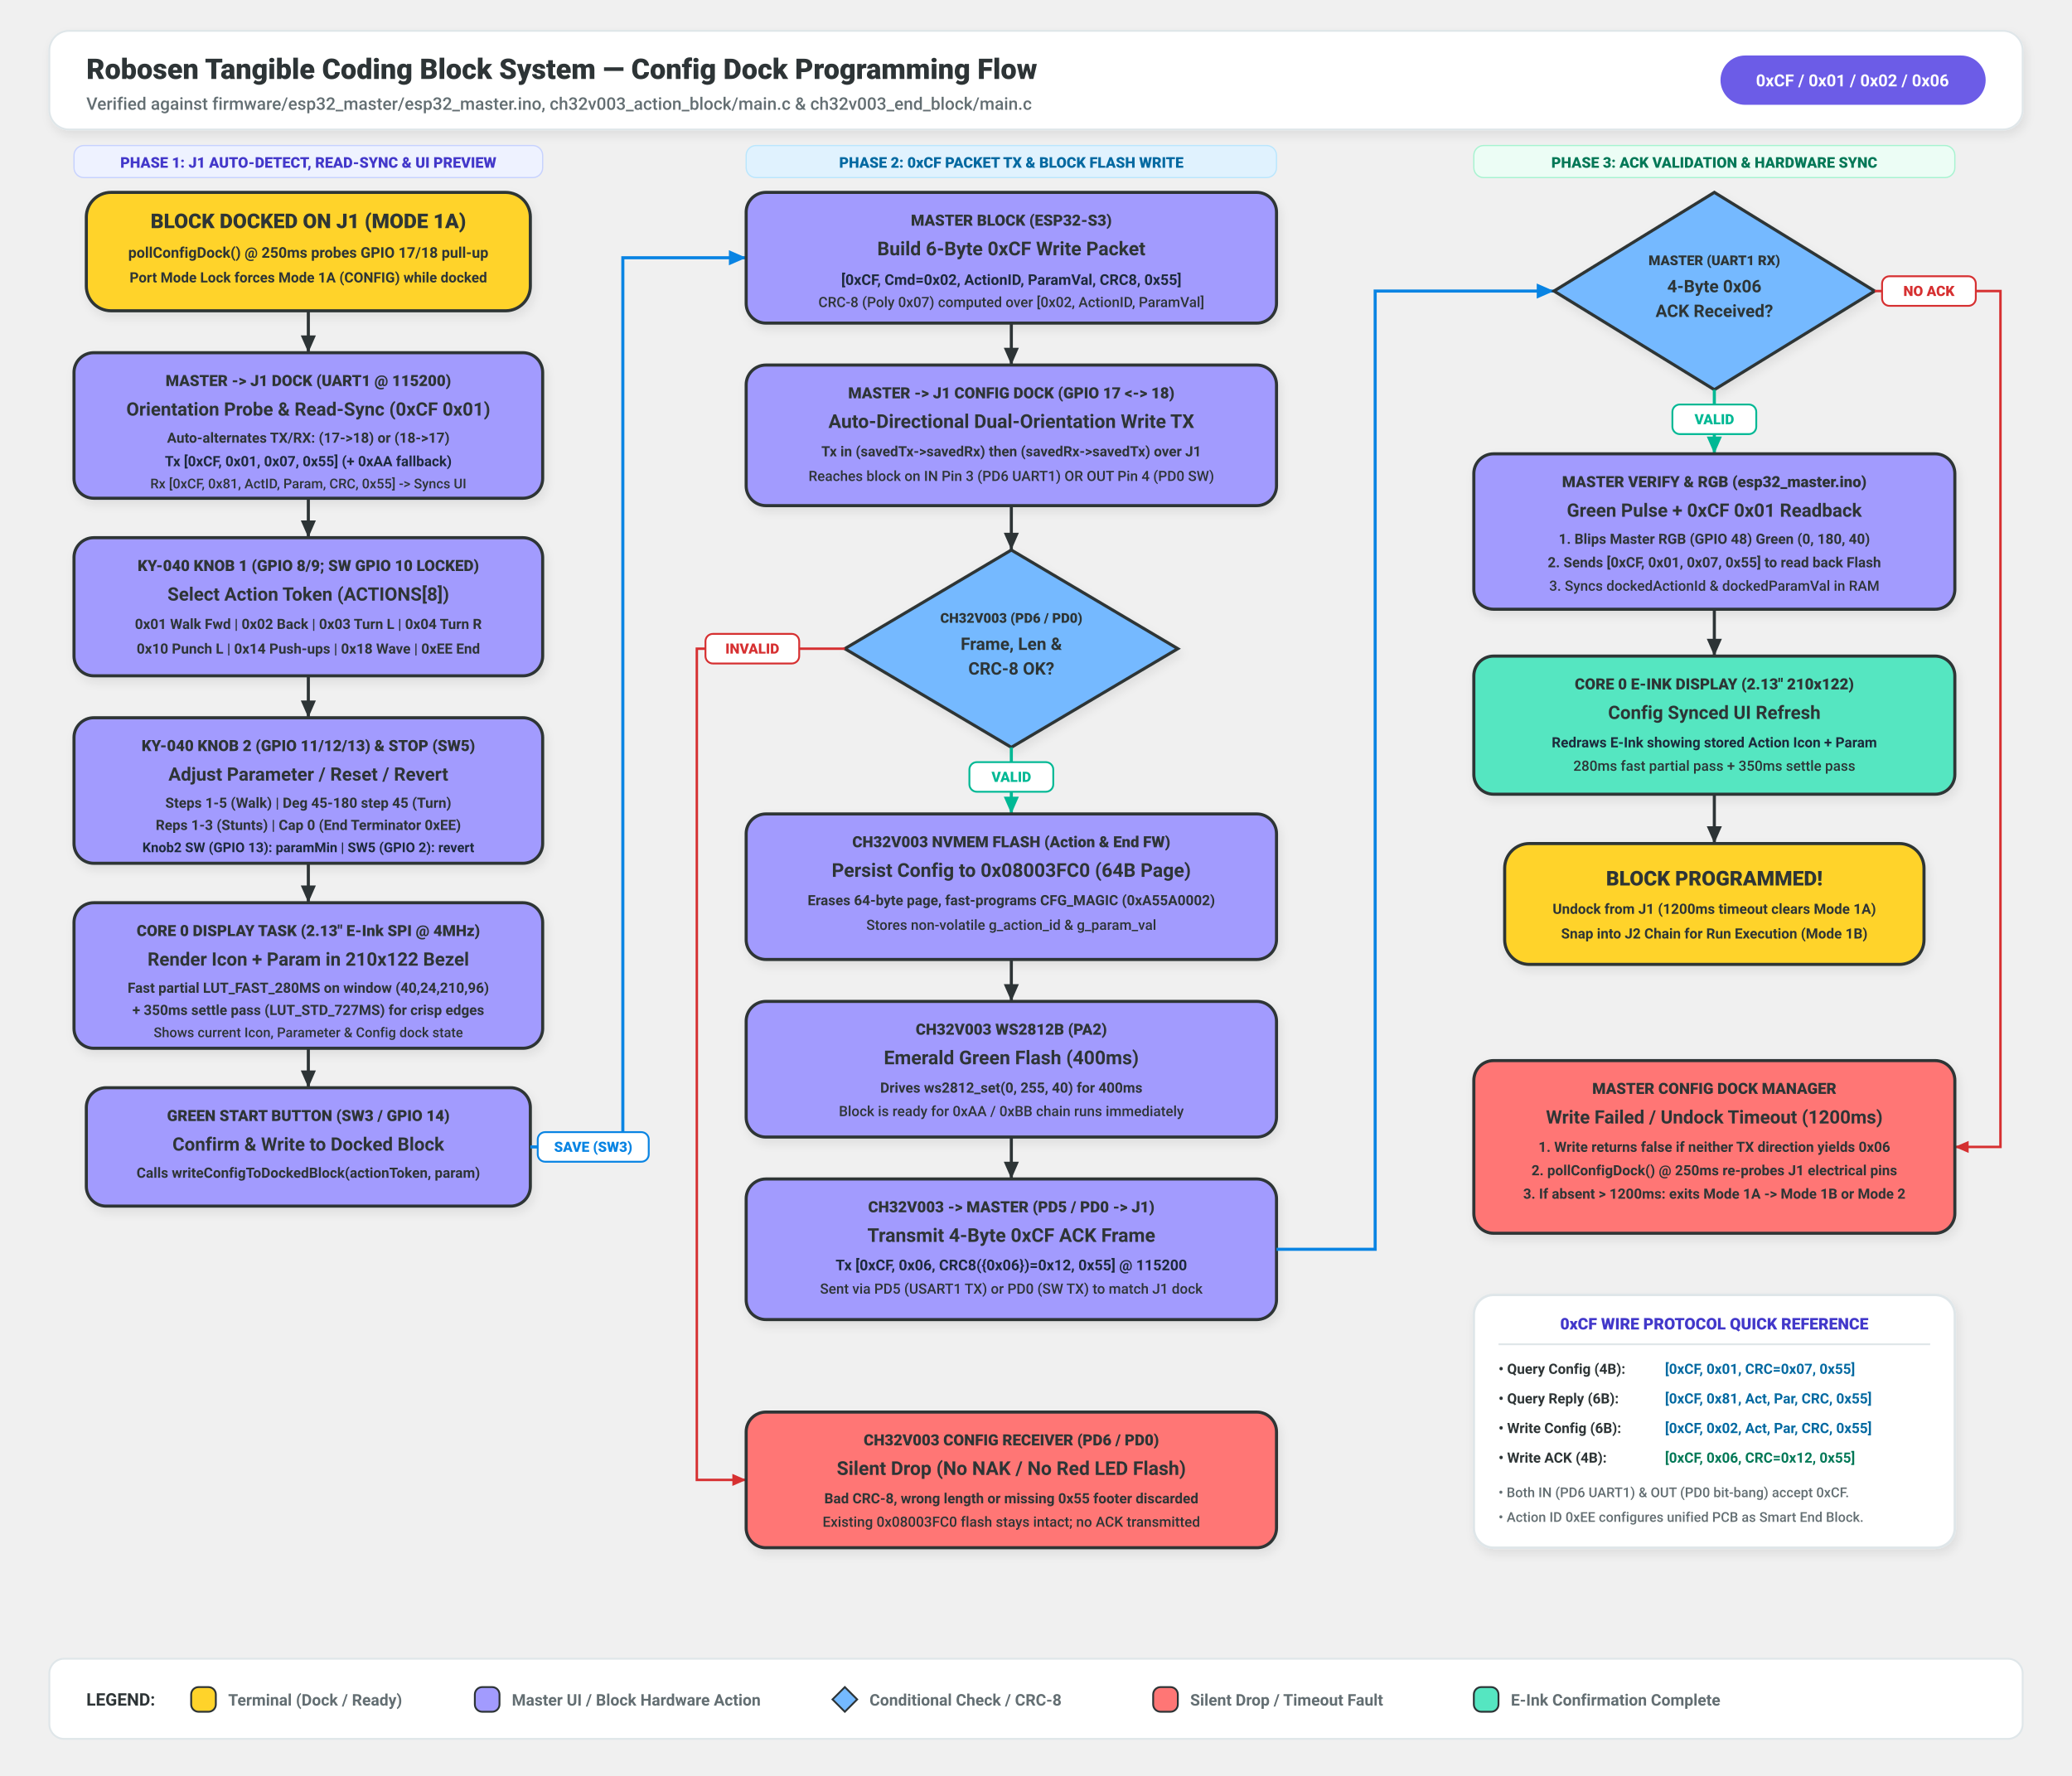
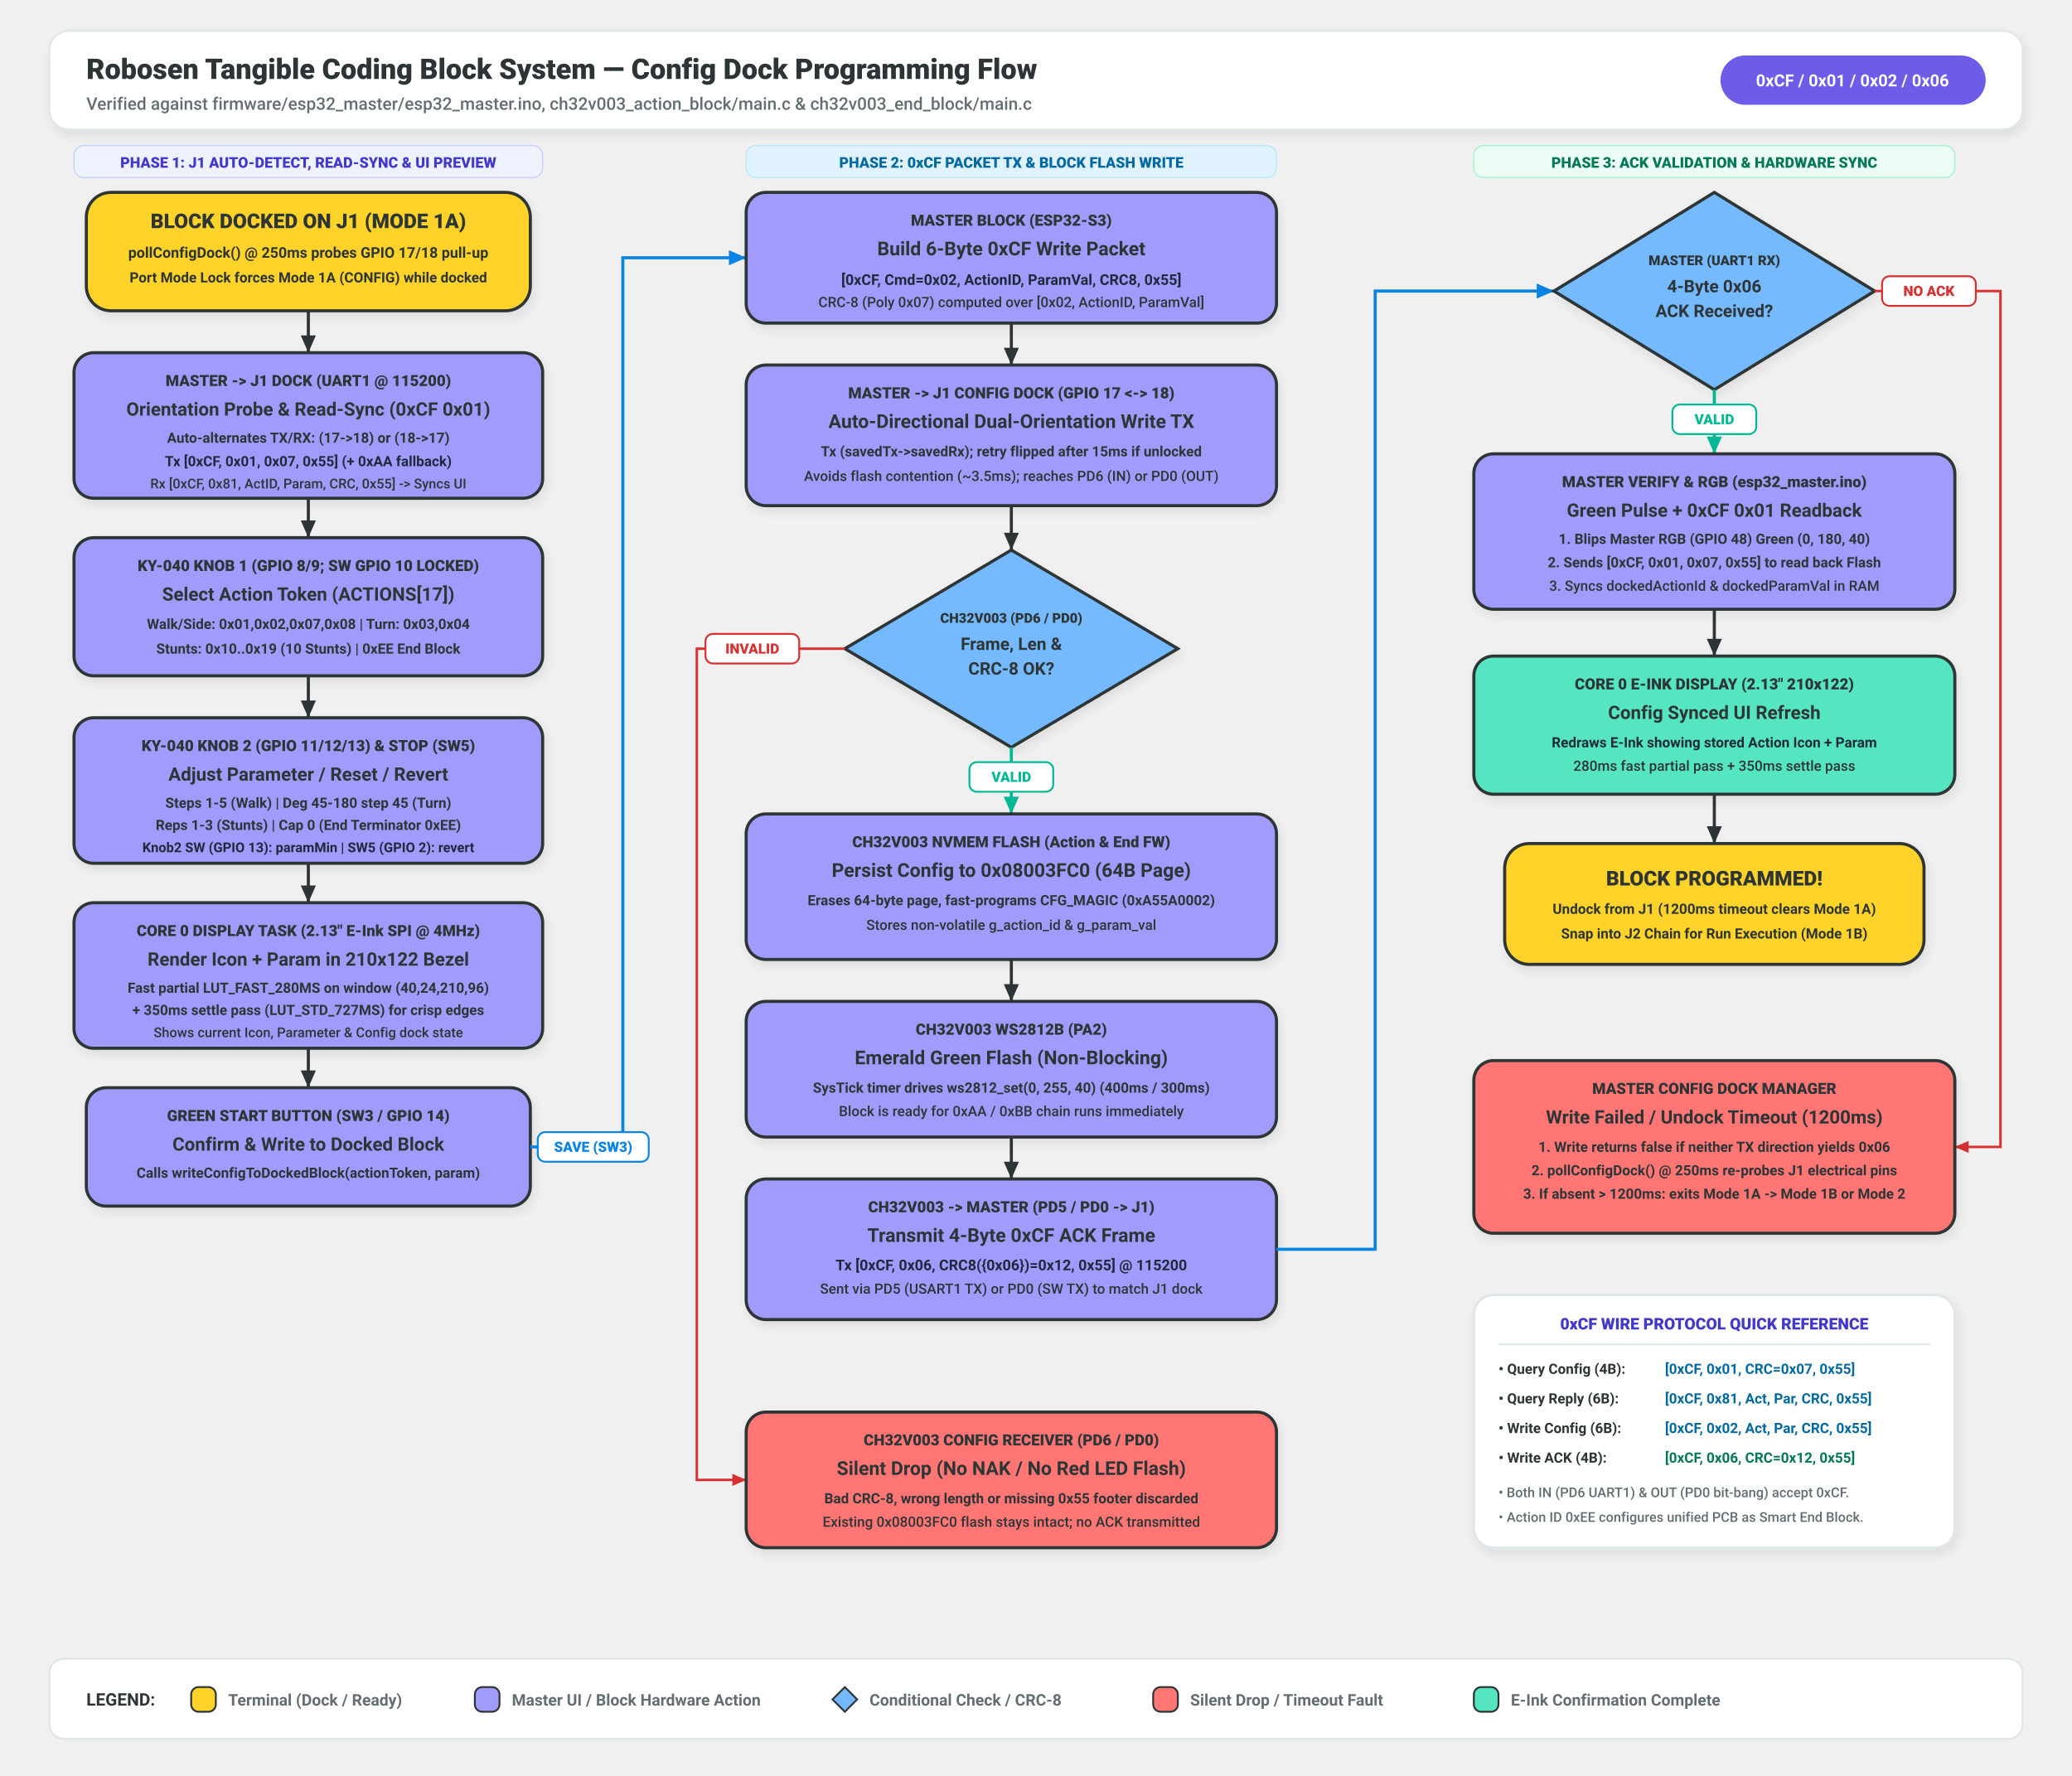
<svg xmlns="http://www.w3.org/2000/svg" viewBox="0 0 1680 1440" width="100%" height="100%" style="background-color: #F8F9FA; font-family: -apple-system, BlinkMacSystemFont, 'Segoe UI', Roboto, Helvetica, Arial, sans-serif;">
  <defs>
    <filter id="shadow" x="-10%" y="-10%" width="125%" height="125%">
      <feDropShadow dx="2" dy="4" stdDeviation="4" flood-color="#000000" flood-opacity="0.08" />
    </filter>
    <marker id="arrow" viewBox="0 0 10 10" refX="8" refY="5" markerWidth="7" markerHeight="7" orient="auto-start-reverse">
      <path d="M 0 1.5 L 8 5 L 0 8.5 z" fill="#2D3436" />
    </marker>
    <marker id="arrow-blue" viewBox="0 0 10 10" refX="8" refY="5" markerWidth="7" markerHeight="7" orient="auto-start-reverse">
      <path d="M 0 1.5 L 8 5 L 0 8.5 z" fill="#0984E3" />
    </marker>
    <marker id="arrow-red" viewBox="0 0 10 10" refX="8" refY="5" markerWidth="7" markerHeight="7" orient="auto-start-reverse">
      <path d="M 0 1.5 L 8 5 L 0 8.5 z" fill="#D63031" />
    </marker>
    <marker id="arrow-green" viewBox="0 0 10 10" refX="8" refY="5" markerWidth="7" markerHeight="7" orient="auto-start-reverse">
      <path d="M 0 1.5 L 8 5 L 0 8.5 z" fill="#00B894" />
    </marker>
  </defs>
  <rect x="40" y="25" width="1600" height="80" rx="16" fill="#FFFFFF" stroke="#DFE6E9" stroke-width="1.5" filter="url(#shadow)" />
  <text x="70" y="64" font-size="23" font-weight="800" fill="#2D3436">Robosen Tangible Coding Block System — Config Dock Programming Flow</text>
  <text x="70" y="89" font-size="14" font-weight="500" fill="#636E72">Verified against firmware/esp32_master/esp32_master.ino, ch32v003_action_block/main.c &amp; ch32v003_end_block/main.c</text>
  <rect x="1395" y="45" width="215" height="40" rx="20" fill="#6C5CE7" />
  <text x="1502" y="70" font-size="13.5" font-weight="700" fill="#FFFFFF" text-anchor="middle">0xCF / 0x01 / 0x02 / 0x06</text>
  <rect x="60" y="118" width="380" height="26" rx="8" fill="#EEF2FF" stroke="#C7D2FE" stroke-width="1" />
  <text x="250" y="136" font-size="12" font-weight="800" fill="#4338CA" text-anchor="middle">PHASE 1: J1 AUTO-DETECT, READ-SYNC &amp; UI PREVIEW</text>
  <rect x="605" y="118" width="430" height="26" rx="8" fill="#E0F2FE" stroke="#BAE6FD" stroke-width="1" />
  <text x="820" y="136" font-size="12" font-weight="800" fill="#0369A1" text-anchor="middle">PHASE 2: 0xCF PACKET TX &amp; BLOCK FLASH WRITE</text>
  <rect x="1195" y="118" width="390" height="26" rx="8" fill="#ECFDF5" stroke="#A7F3D0" stroke-width="1" />
  <text x="1390" y="136" font-size="12" font-weight="800" fill="#047857" text-anchor="middle">PHASE 3: ACK VALIDATION &amp; HARDWARE SYNC</text>
  <g id="node-start" filter="url(#shadow)">
    <rect x="70" y="156" width="360" height="96" rx="20" fill="#FFD32A" stroke="#2D3436" stroke-width="2.5" />
    <text x="250" y="185" font-size="16.5" font-weight="800" fill="#2D3436" text-anchor="middle">BLOCK DOCKED ON J1 (MODE 1A)</text>
    <text x="250" y="209" font-size="12" font-weight="600" fill="#2D3436" text-anchor="middle">pollConfigDock() @ 250ms probes GPIO 17/18 pull-up</text>
    <text x="250" y="229" font-size="11.5" font-weight="600" fill="#2D3436" text-anchor="middle">Port Mode Lock forces Mode 1A (CONFIG) while docked</text>
  </g>
  <path d="M 250 252 L 250 286" fill="none" stroke="#2D3436" stroke-width="2.5" marker-end="url(#arrow)" />
  <g id="node-read-sync" filter="url(#shadow)">
    <rect x="60" y="286" width="380" height="118" rx="16" fill="#A29BFE" stroke="#2D3436" stroke-width="2.5" />
    <text x="250" y="313" font-size="12.5" font-weight="800" fill="#2D3436" text-anchor="middle">MASTER -&gt; J1 DOCK (UART1 @ 115200)</text>
    <text x="250" y="337" font-size="15" font-weight="700" fill="#2D3436" text-anchor="middle">Orientation Probe &amp; Read-Sync (0xCF 0x01)</text>
    <text x="250" y="359" font-size="11.5" font-weight="600" fill="#2D3436" text-anchor="middle">Auto-alternates TX/RX: (17-&gt;18) or (18-&gt;17)</text>
    <text x="250" y="378" font-size="11.5" font-weight="700" fill="#1E293B" text-anchor="middle">Tx [0xCF, 0x01, 0x07, 0x55] (+ 0xAA fallback)</text>
    <text x="250" y="396" font-size="11" font-weight="500" fill="#2D3436" text-anchor="middle">Rx [0xCF, 0x81, ActID, Param, CRC, 0x55] -&gt; Syncs UI</text>
  </g>
  <path d="M 250 404 L 250 436" fill="none" stroke="#2D3436" stroke-width="2.5" marker-end="url(#arrow)" />
  <g id="node-knob1" filter="url(#shadow)">
    <rect x="60" y="436" width="380" height="112" rx="16" fill="#A29BFE" stroke="#2D3436" stroke-width="2.5" />
    <text x="250" y="463" font-size="12.5" font-weight="800" fill="#2D3436" text-anchor="middle">KY-040 KNOB 1 (GPIO 8/9; SW GPIO 10 LOCKED)</text>
-     <text x="250" y="487" font-size="15" font-weight="700" fill="#2D3436" text-anchor="middle">Select Action Token (ACTIONS[8])</text>
-     <text x="250" y="510" font-size="11.5" font-weight="600" fill="#2D3436" text-anchor="middle">0x01 Walk Fwd | 0x02 Back | 0x03 Turn L | 0x04 Turn R</text>
-     <text x="250" y="530" font-size="11.5" font-weight="600" fill="#2D3436" text-anchor="middle">0x10 Punch L | 0x14 Push-ups | 0x18 Wave | 0xEE End</text>
+     <text x="250" y="487" font-size="15" font-weight="700" fill="#2D3436" text-anchor="middle">Select Action Token (ACTIONS[17])</text>
+     <text x="250" y="510" font-size="11.5" font-weight="600" fill="#2D3436" text-anchor="middle">Walk/Side: 0x01,0x02,0x07,0x08 | Turn: 0x03,0x04</text>
+     <text x="250" y="530" font-size="11.5" font-weight="600" fill="#2D3436" text-anchor="middle">Stunts: 0x10..0x19 (10 Stunts) | 0xEE End Block</text>
  </g>
  <path d="M 250 548 L 250 582" fill="none" stroke="#2D3436" stroke-width="2.5" marker-end="url(#arrow)" />
  <g id="node-knob2" filter="url(#shadow)">
    <rect x="60" y="582" width="380" height="118" rx="16" fill="#A29BFE" stroke="#2D3436" stroke-width="2.5" />
    <text x="250" y="609" font-size="12.5" font-weight="800" fill="#2D3436" text-anchor="middle">KY-040 KNOB 2 (GPIO 11/12/13) &amp; STOP (SW5)</text>
    <text x="250" y="633" font-size="15" font-weight="700" fill="#2D3436" text-anchor="middle">Adjust Parameter / Reset / Revert</text>
    <text x="250" y="655" font-size="11.5" font-weight="600" fill="#2D3436" text-anchor="middle">Steps 1-5 (Walk) | Deg 45-180 step 45 (Turn)</text>
    <text x="250" y="673" font-size="11.5" font-weight="600" fill="#2D3436" text-anchor="middle">Reps 1-3 (Stunts) | Cap 0 (End Terminator 0xEE)</text>
    <text x="250" y="691" font-size="11" font-weight="700" fill="#1E293B" text-anchor="middle">Knob2 SW (GPIO 13): paramMin | SW5 (GPIO 2): revert</text>
  </g>
  <path d="M 250 700 L 250 732" fill="none" stroke="#2D3436" stroke-width="2.5" marker-end="url(#arrow)" />
  <g id="node-eink-preview" filter="url(#shadow)">
    <rect x="60" y="732" width="380" height="118" rx="16" fill="#A29BFE" stroke="#2D3436" stroke-width="2.5" />
    <text x="250" y="759" font-size="12.5" font-weight="800" fill="#2D3436" text-anchor="middle">CORE 0 DISPLAY TASK (2.13" E-Ink SPI @ 4MHz)</text>
    <text x="250" y="783" font-size="15" font-weight="700" fill="#2D3436" text-anchor="middle">Render Icon + Param in 210x122 Bezel</text>
    <text x="250" y="805" font-size="11.5" font-weight="600" fill="#2D3436" text-anchor="middle">Fast partial LUT_FAST_280MS on window (40,24,210,96)</text>
    <text x="250" y="823" font-size="11.5" font-weight="600" fill="#2D3436" text-anchor="middle">+ 350ms settle pass (LUT_STD_727MS) for crisp edges</text>
    <text x="250" y="841" font-size="11" font-weight="500" fill="#2D3436" text-anchor="middle">Shows current Icon, Parameter &amp; Config dock state</text>
  </g>
  <path d="M 250 850 L 250 882" fill="none" stroke="#2D3436" stroke-width="2.5" marker-end="url(#arrow)" />
  <g id="node-confirm" filter="url(#shadow)">
    <rect x="70" y="882" width="360" height="96" rx="16" fill="#A29BFE" stroke="#2D3436" stroke-width="2.5" />
    <text x="250" y="909" font-size="12.5" font-weight="800" fill="#2D3436" text-anchor="middle">GREEN START BUTTON (SW3 / GPIO 14)</text>
    <text x="250" y="933" font-size="15" font-weight="700" fill="#2D3436" text-anchor="middle">Confirm &amp; Write to Docked Block</text>
    <text x="250" y="955" font-size="11.5" font-weight="600" fill="#2D3436" text-anchor="middle">Calls writeConfigToDockedBlock(actionToken, param)</text>
  </g>
  <path d="M 430 930 L 505 930 L 505 209 L 605 209" fill="none" stroke="#0984E3" stroke-width="2.5" marker-end="url(#arrow-blue)" />
  <rect x="436" y="918" width="90" height="24" rx="6" fill="#FFFFFF" stroke="#0984E3" stroke-width="1.5" />
  <text x="481" y="934" font-size="11.5" font-weight="800" fill="#0984E3" text-anchor="middle">SAVE (SW3)</text>
  <g id="node-build-frame" filter="url(#shadow)">
    <rect x="605" y="156" width="430" height="106" rx="16" fill="#A29BFE" stroke="#2D3436" stroke-width="2.5" />
    <text x="820" y="183" font-size="12.5" font-weight="800" fill="#2D3436" text-anchor="middle">MASTER BLOCK (ESP32-S3)</text>
    <text x="820" y="207" font-size="15.5" font-weight="700" fill="#2D3436" text-anchor="middle">Build 6-Byte 0xCF Write Packet</text>
    <text x="820" y="231" font-size="12" font-weight="700" fill="#1E293B" text-anchor="middle">[0xCF, Cmd=0x02, ActionID, ParamVal, CRC8, 0x55]</text>
    <text x="820" y="249" font-size="11.5" font-weight="500" fill="#2D3436" text-anchor="middle">CRC-8 (Poly 0x07) computed over [0x02, ActionID, ParamVal]</text>
  </g>
  <path d="M 820 262 L 820 296" fill="none" stroke="#2D3436" stroke-width="2.5" marker-end="url(#arrow)" />
  <g id="node-transmit" filter="url(#shadow)">
    <rect x="605" y="296" width="430" height="114" rx="16" fill="#A29BFE" stroke="#2D3436" stroke-width="2.5" />
    <text x="820" y="323" font-size="12.5" font-weight="800" fill="#2D3436" text-anchor="middle">MASTER -&gt; J1 CONFIG DOCK (GPIO 17 &lt;-&gt; 18)</text>
    <text x="820" y="347" font-size="15.5" font-weight="700" fill="#2D3436" text-anchor="middle">Auto-Directional Dual-Orientation Write TX</text>
-     <text x="820" y="370" font-size="11.5" font-weight="600" fill="#2D3436" text-anchor="middle">Tx in (savedTx-&gt;savedRx) then (savedRx-&gt;savedTx) over J1</text>
-     <text x="820" y="390" font-size="11.5" font-weight="500" fill="#2D3436" text-anchor="middle">Reaches block on IN Pin 3 (PD6 UART1) OR OUT Pin 4 (PD0 SW)</text>
+     <text x="820" y="370" font-size="11.5" font-weight="600" fill="#2D3436" text-anchor="middle">Tx (savedTx-&gt;savedRx); retry flipped after 15ms if unlocked</text>
+     <text x="820" y="390" font-size="11.5" font-weight="500" fill="#2D3436" text-anchor="middle">Avoids flash contention (~3.5ms); reaches PD6 (IN) or PD0 (OUT)</text>
  </g>
  <path d="M 820 410 L 820 446" fill="none" stroke="#2D3436" stroke-width="2.5" marker-end="url(#arrow)" />
  <g id="node-block-verify" filter="url(#shadow)">
    <polygon points="820,446 955,526 820,606 685,526" fill="#74B9FF" stroke="#2D3436" stroke-width="2.5" />
    <text x="820" y="505" font-size="11" font-weight="800" fill="#2D3436" text-anchor="middle">CH32V003 (PD6 / PD0)</text>
    <text x="820" y="527" font-size="14" font-weight="700" fill="#2D3436" text-anchor="middle">Frame, Len &amp;</text>
    <text x="820" y="547" font-size="14" font-weight="700" fill="#2D3436" text-anchor="middle">CRC-8 OK?</text>
  </g>
  <path d="M 820 606 L 820 660" fill="none" stroke="#00B894" stroke-width="2.5" marker-end="url(#arrow-green)" />
  <rect x="786" y="618" width="68" height="24" rx="6" fill="#FFFFFF" stroke="#00B894" stroke-width="1.5" />
  <text x="820" y="634" font-size="11.5" font-weight="800" fill="#00B894" text-anchor="middle">VALID</text>
  <g id="node-flash-write" filter="url(#shadow)">
    <rect x="605" y="660" width="430" height="118" rx="16" fill="#A29BFE" stroke="#2D3436" stroke-width="2.5" />
    <text x="820" y="687" font-size="12.5" font-weight="800" fill="#2D3436" text-anchor="middle">CH32V003 NVMEM FLASH (Action &amp; End FW)</text>
    <text x="820" y="711" font-size="15.5" font-weight="700" fill="#2D3436" text-anchor="middle">Persist Config to 0x08003FC0 (64B Page)</text>
    <text x="820" y="734" font-size="11.5" font-weight="600" fill="#2D3436" text-anchor="middle">Erases 64-byte page, fast-programs CFG_MAGIC (0xA55A0002)</text>
    <text x="820" y="754" font-size="11.5" font-weight="500" fill="#2D3436" text-anchor="middle">Stores non-volatile g_action_id &amp; g_param_val</text>
  </g>
  <path d="M 820 778 L 820 812" fill="none" stroke="#2D3436" stroke-width="2.5" marker-end="url(#arrow)" />
  <g id="node-led-ack" filter="url(#shadow)">
    <rect x="605" y="812" width="430" height="110" rx="16" fill="#A29BFE" stroke="#2D3436" stroke-width="2.5" />
    <text x="820" y="839" font-size="12.5" font-weight="800" fill="#2D3436" text-anchor="middle">CH32V003 WS2812B (PA2)</text>
-     <text x="820" y="863" font-size="15.5" font-weight="700" fill="#2D3436" text-anchor="middle">Emerald Green Flash (400ms)</text>
-     <text x="820" y="886" font-size="11.5" font-weight="600" fill="#2D3436" text-anchor="middle">Drives ws2812_set(0, 255, 40) for 400ms</text>
+     <text x="820" y="863" font-size="15.5" font-weight="700" fill="#2D3436" text-anchor="middle">Emerald Green Flash (Non-Blocking)</text>
+     <text x="820" y="886" font-size="11.5" font-weight="600" fill="#2D3436" text-anchor="middle">SysTick timer drives ws2812_set(0, 255, 40) (400ms / 300ms)</text>
    <text x="820" y="905" font-size="11.5" font-weight="500" fill="#2D3436" text-anchor="middle">Block is ready for 0xAA / 0xBB chain runs immediately</text>
  </g>
  <path d="M 820 922 L 820 956" fill="none" stroke="#2D3436" stroke-width="2.5" marker-end="url(#arrow)" />
  <g id="node-send-ack" filter="url(#shadow)">
    <rect x="605" y="956" width="430" height="114" rx="16" fill="#A29BFE" stroke="#2D3436" stroke-width="2.5" />
    <text x="820" y="983" font-size="12.5" font-weight="800" fill="#2D3436" text-anchor="middle">CH32V003 -&gt; MASTER (PD5 / PD0 -&gt; J1)</text>
    <text x="820" y="1007" font-size="15.5" font-weight="700" fill="#2D3436" text-anchor="middle">Transmit 4-Byte 0xCF ACK Frame</text>
    <text x="820" y="1030" font-size="12" font-weight="700" fill="#1E293B" text-anchor="middle">Tx [0xCF, 0x06, CRC8({0x06})=0x12, 0x55] @ 115200</text>
    <text x="820" y="1049" font-size="11.5" font-weight="500" fill="#2D3436" text-anchor="middle">Sent via PD5 (USART1 TX) or PD0 (SW TX) to match J1 dock</text>
  </g>
  <path d="M 685 526 L 565 526 L 565 1200 L 605 1200" fill="none" stroke="#D63031" stroke-width="2" marker-end="url(#arrow-red)" />
  <rect x="572" y="514" width="76" height="24" rx="6" fill="#FFFFFF" stroke="#D63031" stroke-width="1.5" />
  <text x="610" y="530" font-size="11.5" font-weight="800" fill="#D63031" text-anchor="middle">INVALID</text>
  <g id="node-cfg-drop" filter="url(#shadow)">
    <rect x="605" y="1145" width="430" height="110" rx="16" fill="#FF7675" stroke="#2D3436" stroke-width="2.5" />
    <text x="820" y="1172" font-size="12.5" font-weight="800" fill="#2D3436" text-anchor="middle">CH32V003 CONFIG RECEIVER (PD6 / PD0)</text>
    <text x="820" y="1196" font-size="15.5" font-weight="700" fill="#2D3436" text-anchor="middle">Silent Drop (No NAK / No Red LED Flash)</text>
    <text x="820" y="1219" font-size="11.5" font-weight="600" fill="#2D3436" text-anchor="middle">Bad CRC-8, wrong length or missing 0x55 footer discarded</text>
    <text x="820" y="1238" font-size="11.5" font-weight="500" fill="#2D3436" text-anchor="middle">Existing 0x08003FC0 flash stays intact; no ACK transmitted</text>
  </g>
  <path d="M 1035 1013 L 1115 1013 L 1115 236 L 1260 236" fill="none" stroke="#0984E3" stroke-width="2.5" marker-end="url(#arrow-blue)" />
  <g id="node-ack-check" filter="url(#shadow)">
    <polygon points="1390,156 1520,236 1390,316 1260,236" fill="#74B9FF" stroke="#2D3436" stroke-width="2.5" />
    <text x="1390" y="215" font-size="11" font-weight="800" fill="#2D3436" text-anchor="middle">MASTER (UART1 RX)</text>
    <text x="1390" y="237" font-size="14" font-weight="700" fill="#2D3436" text-anchor="middle">4-Byte 0x06</text>
    <text x="1390" y="257" font-size="14" font-weight="700" fill="#2D3436" text-anchor="middle">ACK Received?</text>
  </g>
  <path d="M 1390 316 L 1390 368" fill="none" stroke="#00B894" stroke-width="2.5" marker-end="url(#arrow-green)" />
  <rect x="1356" y="328" width="68" height="24" rx="6" fill="#FFFFFF" stroke="#00B894" stroke-width="1.5" />
  <text x="1390" y="344" font-size="11.5" font-weight="800" fill="#00B894" text-anchor="middle">VALID</text>
  <g id="node-verify-read" filter="url(#shadow)">
    <rect x="1195" y="368" width="390" height="126" rx="16" fill="#A29BFE" stroke="#2D3436" stroke-width="2.5" />
    <text x="1390" y="395" font-size="12.5" font-weight="800" fill="#2D3436" text-anchor="middle">MASTER VERIFY &amp; RGB (esp32_master.ino)</text>
    <text x="1390" y="419" font-size="15" font-weight="700" fill="#2D3436" text-anchor="middle">Green Pulse + 0xCF 0x01 Readback</text>
    <text x="1390" y="441" font-size="11.5" font-weight="600" fill="#2D3436" text-anchor="middle">1. Blips Master RGB (GPIO 48) Green (0, 180, 40)</text>
    <text x="1390" y="460" font-size="11.5" font-weight="600" fill="#2D3436" text-anchor="middle">2. Sends [0xCF, 0x01, 0x07, 0x55] to read back Flash</text>
    <text x="1390" y="479" font-size="11.5" font-weight="500" fill="#2D3436" text-anchor="middle">3. Syncs dockedActionId &amp; dockedParamVal in RAM</text>
  </g>
  <path d="M 1390 494 L 1390 532" fill="none" stroke="#2D3436" stroke-width="2.5" marker-end="url(#arrow)" />
  <g id="node-eink-success" filter="url(#shadow)">
    <rect x="1195" y="532" width="390" height="112" rx="16" fill="#55E6C1" stroke="#2D3436" stroke-width="2.5" />
    <text x="1390" y="559" font-size="12.5" font-weight="800" fill="#2D3436" text-anchor="middle">CORE 0 E-INK DISPLAY (2.13" 210x122)</text>
    <text x="1390" y="583" font-size="15" font-weight="700" fill="#2D3436" text-anchor="middle">Config Synced UI Refresh</text>
    <text x="1390" y="606" font-size="11.5" font-weight="600" fill="#1E293B" text-anchor="middle">Redraws E-Ink showing stored Action Icon + Param</text>
    <text x="1390" y="625" font-size="11.5" font-weight="500" fill="#2D3436" text-anchor="middle">280ms fast partial pass + 350ms settle pass</text>
  </g>
  <path d="M 1390 644 L 1390 684" fill="none" stroke="#2D3436" stroke-width="2.5" marker-end="url(#arrow)" />
  <g id="node-end" filter="url(#shadow)">
    <rect x="1220" y="684" width="340" height="98" rx="20" fill="#FFD32A" stroke="#2D3436" stroke-width="2.5" />
    <text x="1390" y="718" font-size="16.5" font-weight="800" fill="#2D3436" text-anchor="middle">BLOCK PROGRAMMED!</text>
    <text x="1390" y="741" font-size="11.5" font-weight="600" fill="#2D3436" text-anchor="middle">Undock from J1 (1200ms timeout clears Mode 1A)</text>
    <text x="1390" y="761" font-size="11.5" font-weight="600" fill="#2D3436" text-anchor="middle">Snap into J2 Chain for Run Execution (Mode 1B)</text>
  </g>
  <path d="M 1520 236 L 1622 236 L 1622 930 L 1585 930" fill="none" stroke="#D63031" stroke-width="2" marker-end="url(#arrow-red)" />
  <rect x="1526" y="224" width="76" height="24" rx="6" fill="#FFFFFF" stroke="#D63031" stroke-width="1.5" />
  <text x="1564" y="240" font-size="11.5" font-weight="800" fill="#D63031" text-anchor="middle">NO ACK</text>
  <g id="node-master-timeout" filter="url(#shadow)">
    <rect x="1195" y="860" width="390" height="140" rx="16" fill="#FF7675" stroke="#2D3436" stroke-width="2.5" />
    <text x="1390" y="887" font-size="12.5" font-weight="800" fill="#2D3436" text-anchor="middle">MASTER CONFIG DOCK MANAGER</text>
    <text x="1390" y="911" font-size="15" font-weight="700" fill="#2D3436" text-anchor="middle">Write Failed / Undock Timeout (1200ms)</text>
    <text x="1390" y="934" font-size="11.5" font-weight="600" fill="#2D3436" text-anchor="middle">1. Write returns false if neither TX direction yields 0x06</text>
    <text x="1390" y="953" font-size="11.5" font-weight="600" fill="#2D3436" text-anchor="middle">2. pollConfigDock() @ 250ms re-probes J1 electrical pins</text>
    <text x="1390" y="972" font-size="11.5" font-weight="600" fill="#2D3436" text-anchor="middle">3. If absent &gt; 1200ms: exits Mode 1A -&gt; Mode 1B or Mode 2</text>
  </g>
  <g id="node-protocol-ref" filter="url(#shadow)">
    <rect x="1195" y="1050" width="390" height="205" rx="16" fill="#FFFFFF" stroke="#DFE6E9" stroke-width="2" />
    <text x="1390" y="1078" font-size="13" font-weight="800" fill="#4338CA" text-anchor="middle">0xCF WIRE PROTOCOL QUICK REFERENCE</text>
    <line x1="1215" y1="1090" x2="1565" y2="1090" stroke="#DFE6E9" stroke-width="1.5" />
    <text x="1215" y="1114" font-size="11.5" font-weight="700" fill="#2D3436">• Query Config (4B):</text>
    <text x="1350" y="1114" font-size="11.5" font-weight="600" fill="#0369A1">[0xCF, 0x01, CRC=0x07, 0x55]</text>
    <text x="1215" y="1138" font-size="11.5" font-weight="700" fill="#2D3436">• Query Reply (6B):</text>
    <text x="1350" y="1138" font-size="11.5" font-weight="600" fill="#0369A1">[0xCF, 0x81, Act, Par, CRC, 0x55]</text>
    <text x="1215" y="1162" font-size="11.5" font-weight="700" fill="#2D3436">• Write Config (6B):</text>
    <text x="1350" y="1162" font-size="11.5" font-weight="600" fill="#0369A1">[0xCF, 0x02, Act, Par, CRC, 0x55]</text>
    <text x="1215" y="1186" font-size="11.5" font-weight="700" fill="#2D3436">• Write ACK (4B):</text>
    <text x="1350" y="1186" font-size="11.5" font-weight="600" fill="#047857">[0xCF, 0x06, CRC=0x12, 0x55]</text>
    <text x="1215" y="1214" font-size="11" font-weight="500" fill="#636E72">• Both IN (PD6 UART1) &amp; OUT (PD0 bit-bang) accept 0xCF.</text>
    <text x="1215" y="1234" font-size="11" font-weight="500" fill="#636E72">• Action ID 0xEE configures unified PCB as Smart End Block.</text>
  </g>
  <g transform="translate(40, 1345)">
    <rect x="0" y="0" width="1600" height="65" rx="12" fill="#FFFFFF" stroke="#DFE6E9" stroke-width="1.5" />
    <text x="30" y="38" font-size="14" font-weight="700" fill="#2D3436">LEGEND:</text>
    <rect x="115" y="23" width="20" height="20" rx="6" fill="#FFD32A" stroke="#2D3436" stroke-width="1.5" />
    <text x="145" y="38" font-size="13" font-weight="600" fill="#636E72">Terminal (Dock / Ready)</text>
    <rect x="345" y="23" width="20" height="20" rx="6" fill="#A29BFE" stroke="#2D3436" stroke-width="1.5" />
    <text x="375" y="38" font-size="13" font-weight="600" fill="#636E72">Master UI / Block Hardware Action</text>
    <polygon points="645,23 655,33 645,43 635,33" fill="#74B9FF" stroke="#2D3436" stroke-width="1.5" />
    <text x="665" y="38" font-size="13" font-weight="600" fill="#636E72">Conditional Check / CRC-8</text>
    <rect x="895" y="23" width="20" height="20" rx="6" fill="#FF7675" stroke="#2D3436" stroke-width="1.5" />
    <text x="925" y="38" font-size="13" font-weight="600" fill="#636E72">Silent Drop / Timeout Fault</text>
    <rect x="1155" y="23" width="20" height="20" rx="6" fill="#55E6C1" stroke="#2D3436" stroke-width="1.5" />
    <text x="1185" y="38" font-size="13" font-weight="600" fill="#636E72">E-Ink Confirmation Complete</text>
  </g>
</svg>
